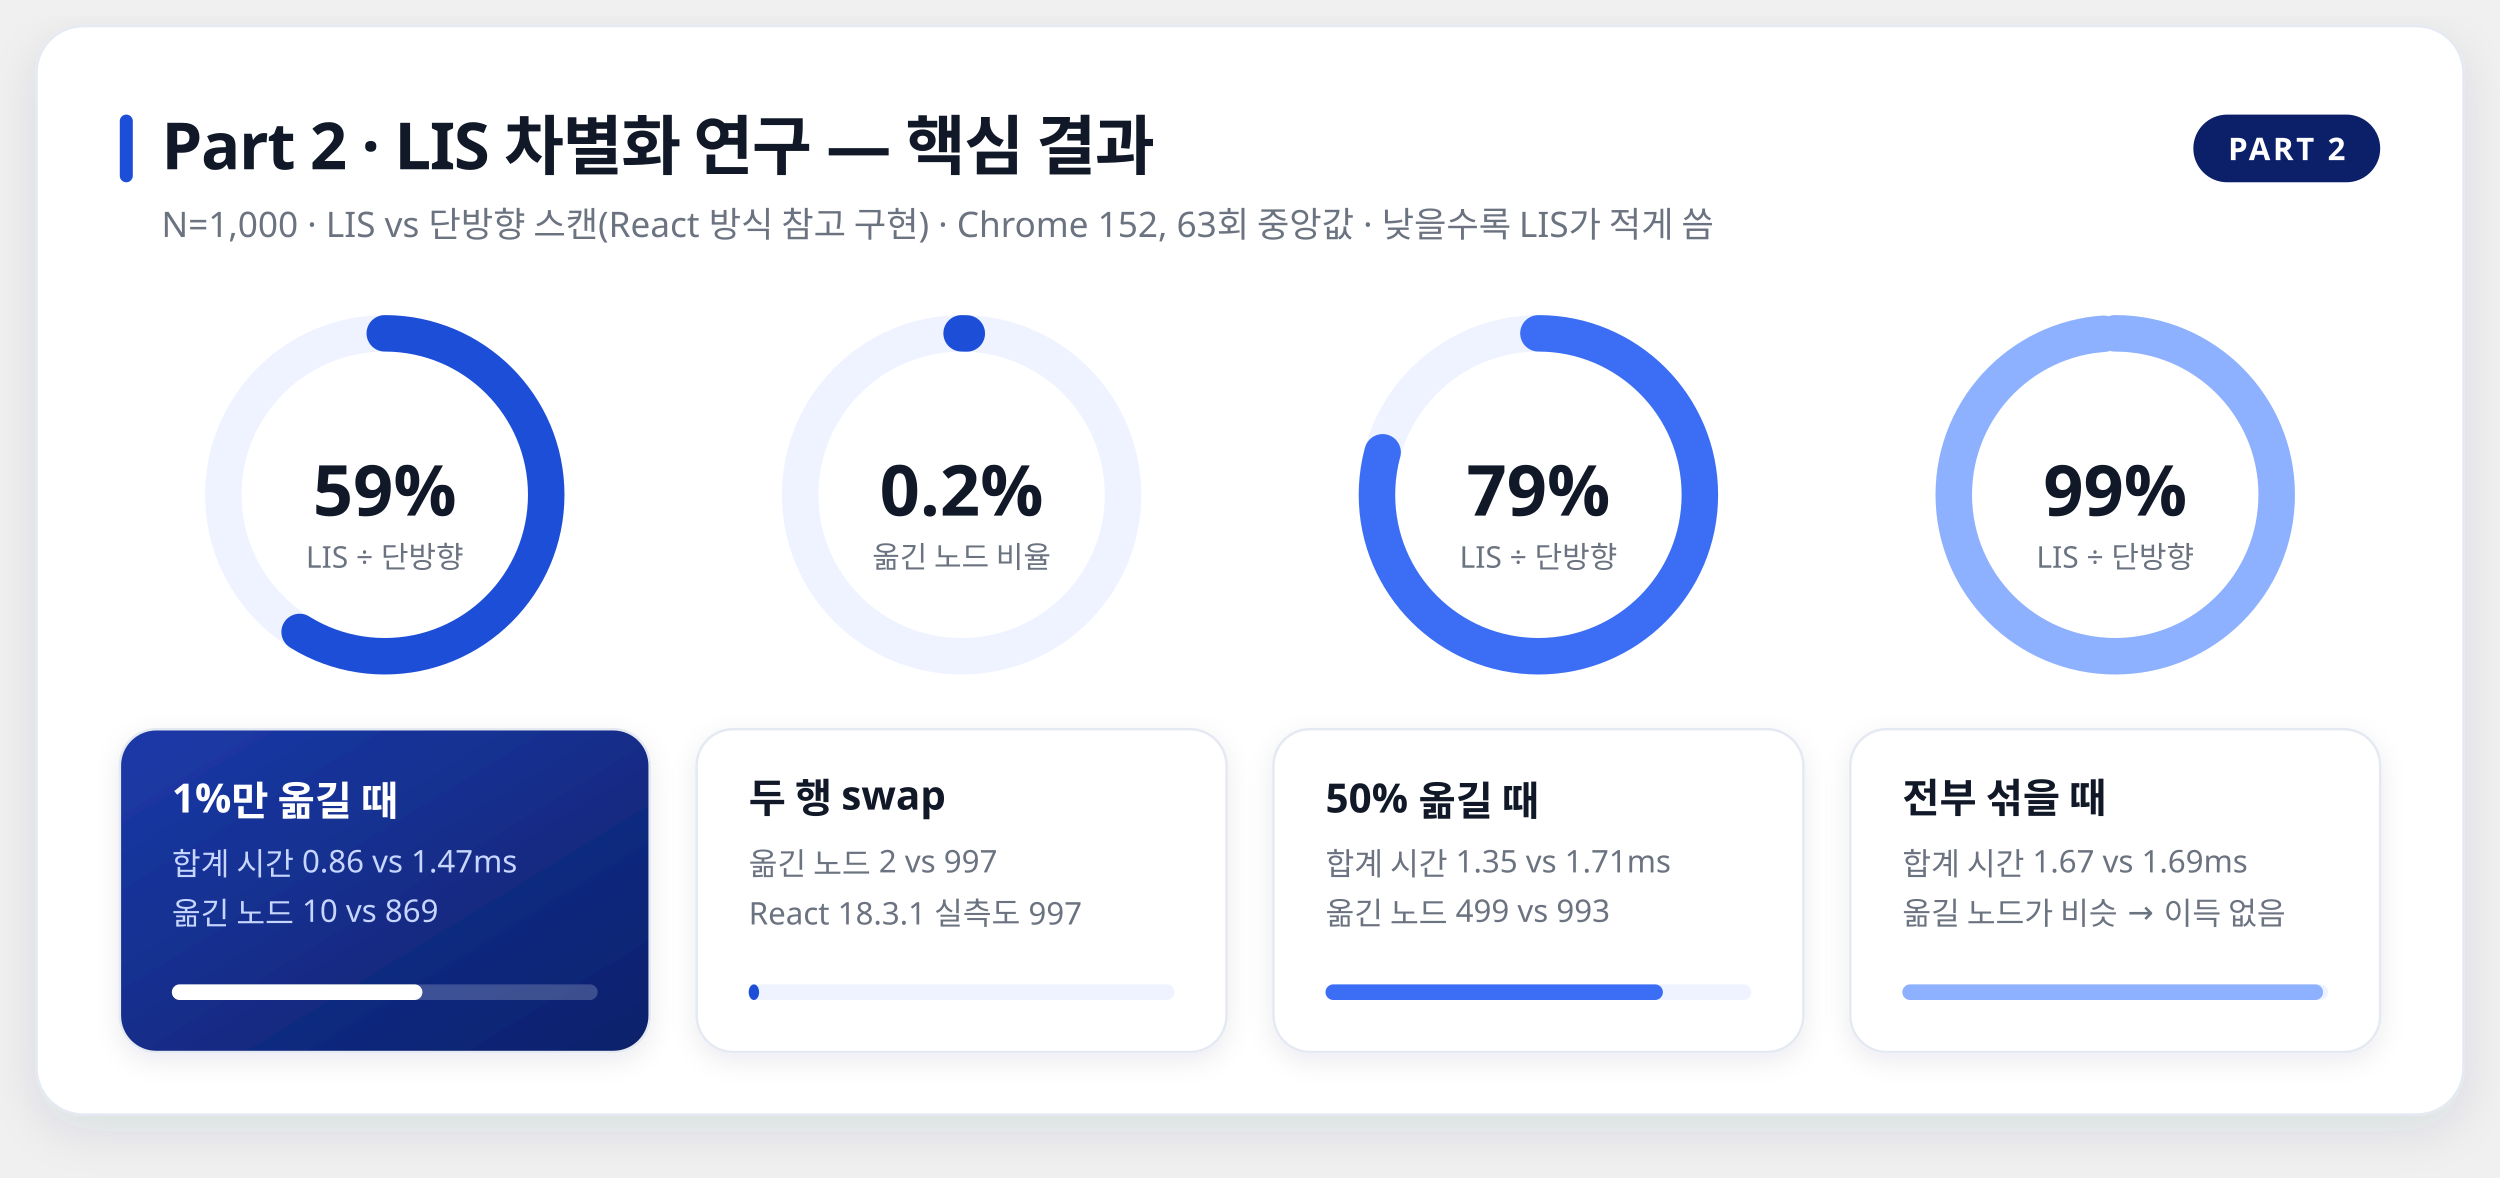
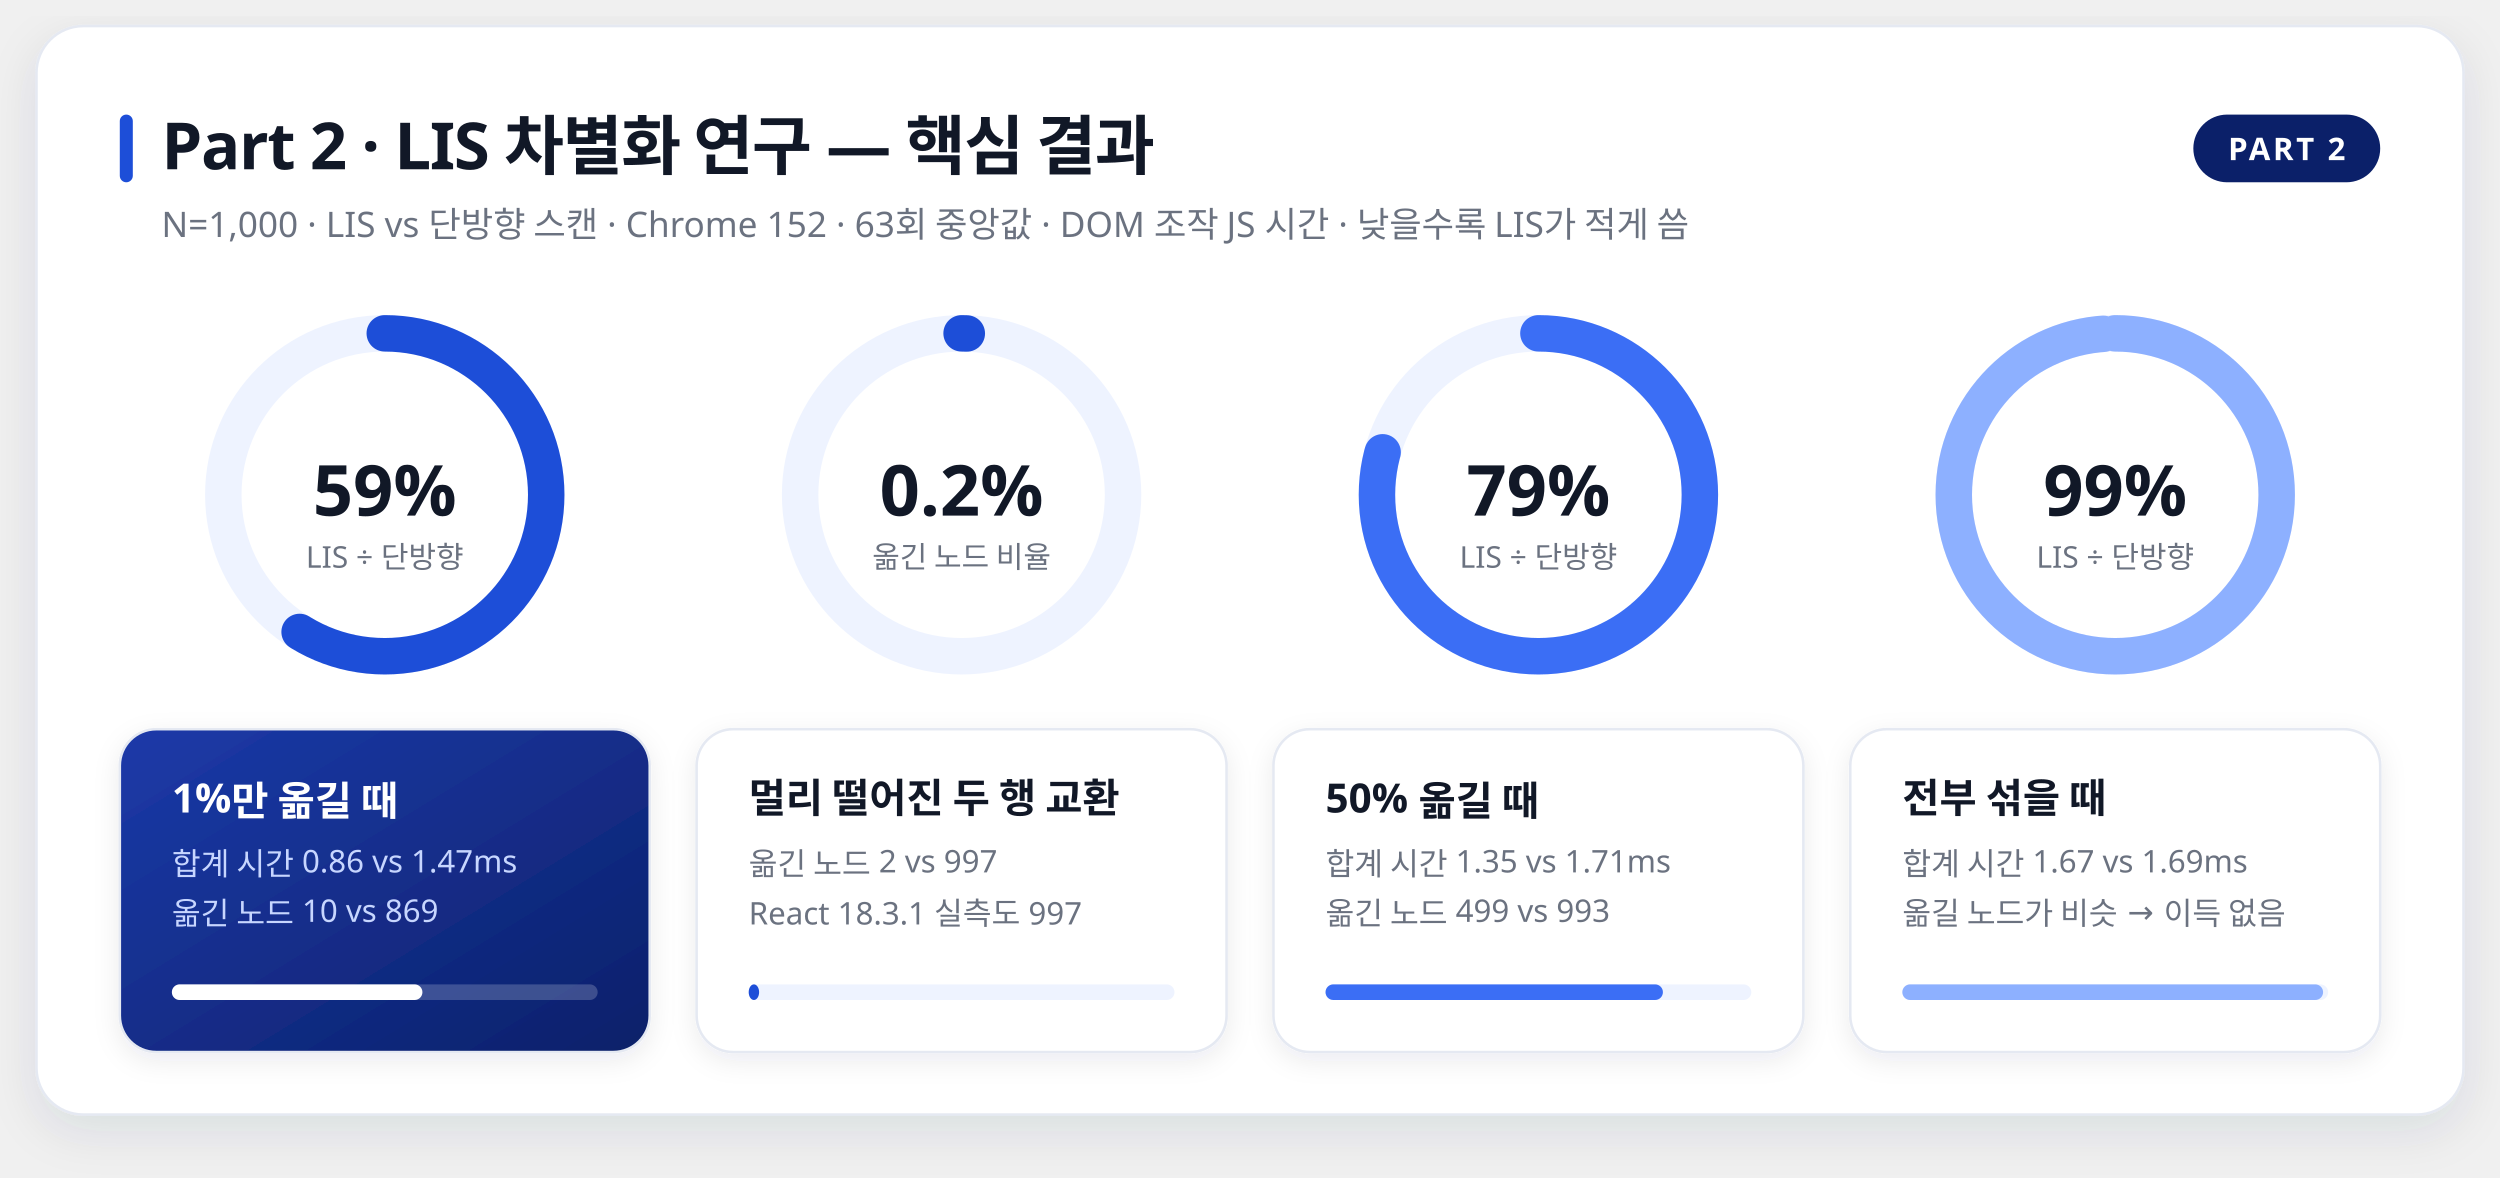
<svg xmlns="http://www.w3.org/2000/svg" width="960" height="452" viewBox="0 0 960 452" role="img" aria-label="LIS 핵심 결과: 1% 이동 59%, swap 옮긴 노드 0.2%, 50% 이동 79%, 전체 셔플 99%" font-family="Pretendard, 'Apple SD Gothic Neo', 'Malgun Gothic', 'Segoe UI', sans-serif">
  <defs>
    <filter id="sh" x="-10%" y="-10%" width="120%" height="130%">
      <feDropShadow dx="0" dy="6" stdDeviation="9" flood-color="#1e2a55" flood-opacity="0.10" />
    </filter>
    <filter id="sh2" x="-10%" y="-10%" width="120%" height="140%">
      <feDropShadow dx="0" dy="3" stdDeviation="5" flood-color="#1e2a55" flood-opacity="0.08" />
    </filter>
    <linearGradient id="gA" x1="0" y1="0" x2="0" y2="1">
      <stop offset="0" stop-color="#1d4ed8" stop-opacity="0.55" />
      <stop offset="1" stop-color="#1d4ed8" stop-opacity="0.04" />
    </linearGradient>
    <linearGradient id="gB" x1="0" y1="0" x2="0" y2="1">
      <stop offset="0" stop-color="#8db0ff" stop-opacity="0.45" />
      <stop offset="1" stop-color="#8db0ff" stop-opacity="0.05" />
    </linearGradient>
    <linearGradient id="gBar" x1="0" y1="0" x2="0" y2="1">
      <stop offset="0" stop-color="#3b6ef5" />
      <stop offset="1" stop-color="#1d4ed8" />
    </linearGradient>
    <linearGradient id="gNavy" x1="0" y1="0" x2="1" y2="1">
      <stop offset="0" stop-color="#1c3aa9" />
      <stop offset="1" stop-color="#0b2069" />
    </linearGradient>
  </defs>
  <rect x="14" y="10" width="932" height="418" rx="18" fill="#ffffff" stroke="#e5e9f2" filter="url(#sh)" />
  <rect x="46" y="44" width="5" height="26" rx="2.5" fill="#1d4ed8" />
  <text x="62" y="65" font-size="25" font-weight="800" fill="#111827" letter-spacing="-0.5">Part 2 · LIS 차별화 연구 — 핵심 결과</text>
-   <text x="62" y="91" font-size="13.5" fill="#6b7280">N=1,000 · LIS vs 단방향 스캔(React 방식 참고 구현) · Chrome 152, 63회 중앙값 · 낮을수록 LIS가 적게 씀</text>
+   <text x="62" y="91" font-size="13.5" fill="#6b7280">N=1,000 · LIS vs 단방향 스캔 · Chrome 152 · 63회 중앙값 · DOM 조작 JS 시간 · 낮을수록 LIS가 적게 씀</text>
  <rect x="842.24" y="44" width="71.76" height="26" rx="13" fill="#0b2069" />
  <text x="878.12" y="61.5" font-size="12" font-weight="700" text-anchor="middle" fill="#ffffff" letter-spacing="1">PART 2</text>
  <circle cx="147.75" cy="190" r="62" fill="none" stroke="#eef3ff" stroke-width="14" />
  <circle cx="147.75" cy="190" r="62" fill="none" stroke="#1d4ed8" stroke-width="14" stroke-linecap="round" stroke-dasharray="229.229 389.557" transform="rotate(-90 147.75 190)" />
  <text x="147.75" y="198" font-size="27" font-weight="800" text-anchor="middle" fill="#111827">59%</text>
  <text x="147.75" y="218" font-size="11.5" text-anchor="middle" fill="#6b7280">LIS ÷ 단방향</text>
  <rect x="46" y="280" width="203.5" height="124" rx="14" fill="url(#gNavy)" stroke="#e5e9f2" filter="url(#sh2)" />
  <text x="66" y="312" font-size="15.5" font-weight="800" fill="#ffffff">1%만 옮길 때</text>
  <text x="66" y="336" font-size="12" fill="#c7d6ff">합계 시간 0.86 vs 1.47ms</text>
  <text x="66" y="355" font-size="12" fill="#c7d6ff">옮긴 노드 10 vs 869</text>
  <rect x="66" y="378" width="163.5" height="6" rx="3" fill="#ffffff" fill-opacity="0.2" />
  <rect x="66" y="378" width="96.209" height="6" rx="3" fill="#ffffff" />
  <circle cx="369.25" cy="190" r="62" fill="none" stroke="#eef3ff" stroke-width="14" />
  <circle cx="369.25" cy="190" r="62" fill="none" stroke="#1d4ed8" stroke-width="14" stroke-linecap="round" stroke-dasharray="2 389.557" transform="rotate(-90 369.25 190)" />
  <text x="369.25" y="198" font-size="27" font-weight="800" text-anchor="middle" fill="#111827">0.2%</text>
  <text x="369.25" y="218" font-size="11.5" text-anchor="middle" fill="#6b7280">옮긴 노드 비율</text>
  <rect x="267.5" y="280" width="203.5" height="124" rx="14" fill="#ffffff" stroke="#e5e9f2" filter="url(#sh2)" />
-   <text x="287.5" y="312" font-size="15.5" font-weight="800" fill="#111827">두 행 swap</text>
+   <text x="287.5" y="312" font-size="15.5" font-weight="800" fill="#111827">멀리 떨어진 두 행 교환</text>
  <text x="287.5" y="336" font-size="12" fill="#6b7280">옮긴 노드 2 vs 997</text>
  <text x="287.5" y="355" font-size="12" fill="#6b7280">React 18.3.1 실측도 997</text>
  <rect x="287.5" y="378" width="163.5" height="6" rx="3" fill="#eef3ff" fill-opacity="1" />
  <rect x="287.5" y="378" width="4" height="6" rx="3" fill="#1d4ed8" />
  <circle cx="590.75" cy="190" r="62" fill="none" stroke="#eef3ff" stroke-width="14" />
  <circle cx="590.75" cy="190" r="62" fill="none" stroke="#3b6ef5" stroke-width="14" stroke-linecap="round" stroke-dasharray="308.684 389.557" transform="rotate(-90 590.75 190)" />
  <text x="590.75" y="198" font-size="27" font-weight="800" text-anchor="middle" fill="#111827">79%</text>
  <text x="590.75" y="218" font-size="11.5" text-anchor="middle" fill="#6b7280">LIS ÷ 단방향</text>
  <rect x="489" y="280" width="203.5" height="124" rx="14" fill="#ffffff" stroke="#e5e9f2" filter="url(#sh2)" />
  <text x="509" y="312" font-size="15.5" font-weight="800" fill="#111827">50% 옮길 때</text>
  <text x="509" y="336" font-size="12" fill="#6b7280">합계 시간 1.35 vs 1.71ms</text>
  <text x="509" y="355" font-size="12" fill="#6b7280">옮긴 노드 499 vs 993</text>
  <rect x="509" y="378" width="163.5" height="6" rx="3" fill="#eef3ff" fill-opacity="1" />
  <rect x="509" y="378" width="129.557" height="6" rx="3" fill="#3b6ef5" />
  <circle cx="812.25" cy="190" r="62" fill="none" stroke="#eef3ff" stroke-width="14" />
  <circle cx="812.25" cy="190" r="62" fill="none" stroke="#8db0ff" stroke-width="14" stroke-linecap="round" stroke-dasharray="384.947 389.557" transform="rotate(-90 812.25 190)" />
  <text x="812.25" y="198" font-size="27" font-weight="800" text-anchor="middle" fill="#111827">99%</text>
  <text x="812.25" y="218" font-size="11.5" text-anchor="middle" fill="#6b7280">LIS ÷ 단방향</text>
  <rect x="710.5" y="280" width="203.5" height="124" rx="14" fill="#ffffff" stroke="#e5e9f2" filter="url(#sh2)" />
  <text x="730.5" y="312" font-size="15.5" font-weight="800" fill="#111827">전부 섞을 때</text>
  <text x="730.5" y="336" font-size="12" fill="#6b7280">합계 시간 1.67 vs 1.69ms</text>
  <text x="730.5" y="355" font-size="12" fill="#6b7280">옮길 노드가 비슷 → 이득 없음</text>
  <rect x="730.5" y="378" width="163.5" height="6" rx="3" fill="#eef3ff" fill-opacity="1" />
  <rect x="730.5" y="378" width="161.565" height="6" rx="3" fill="#8db0ff" />
</svg>
